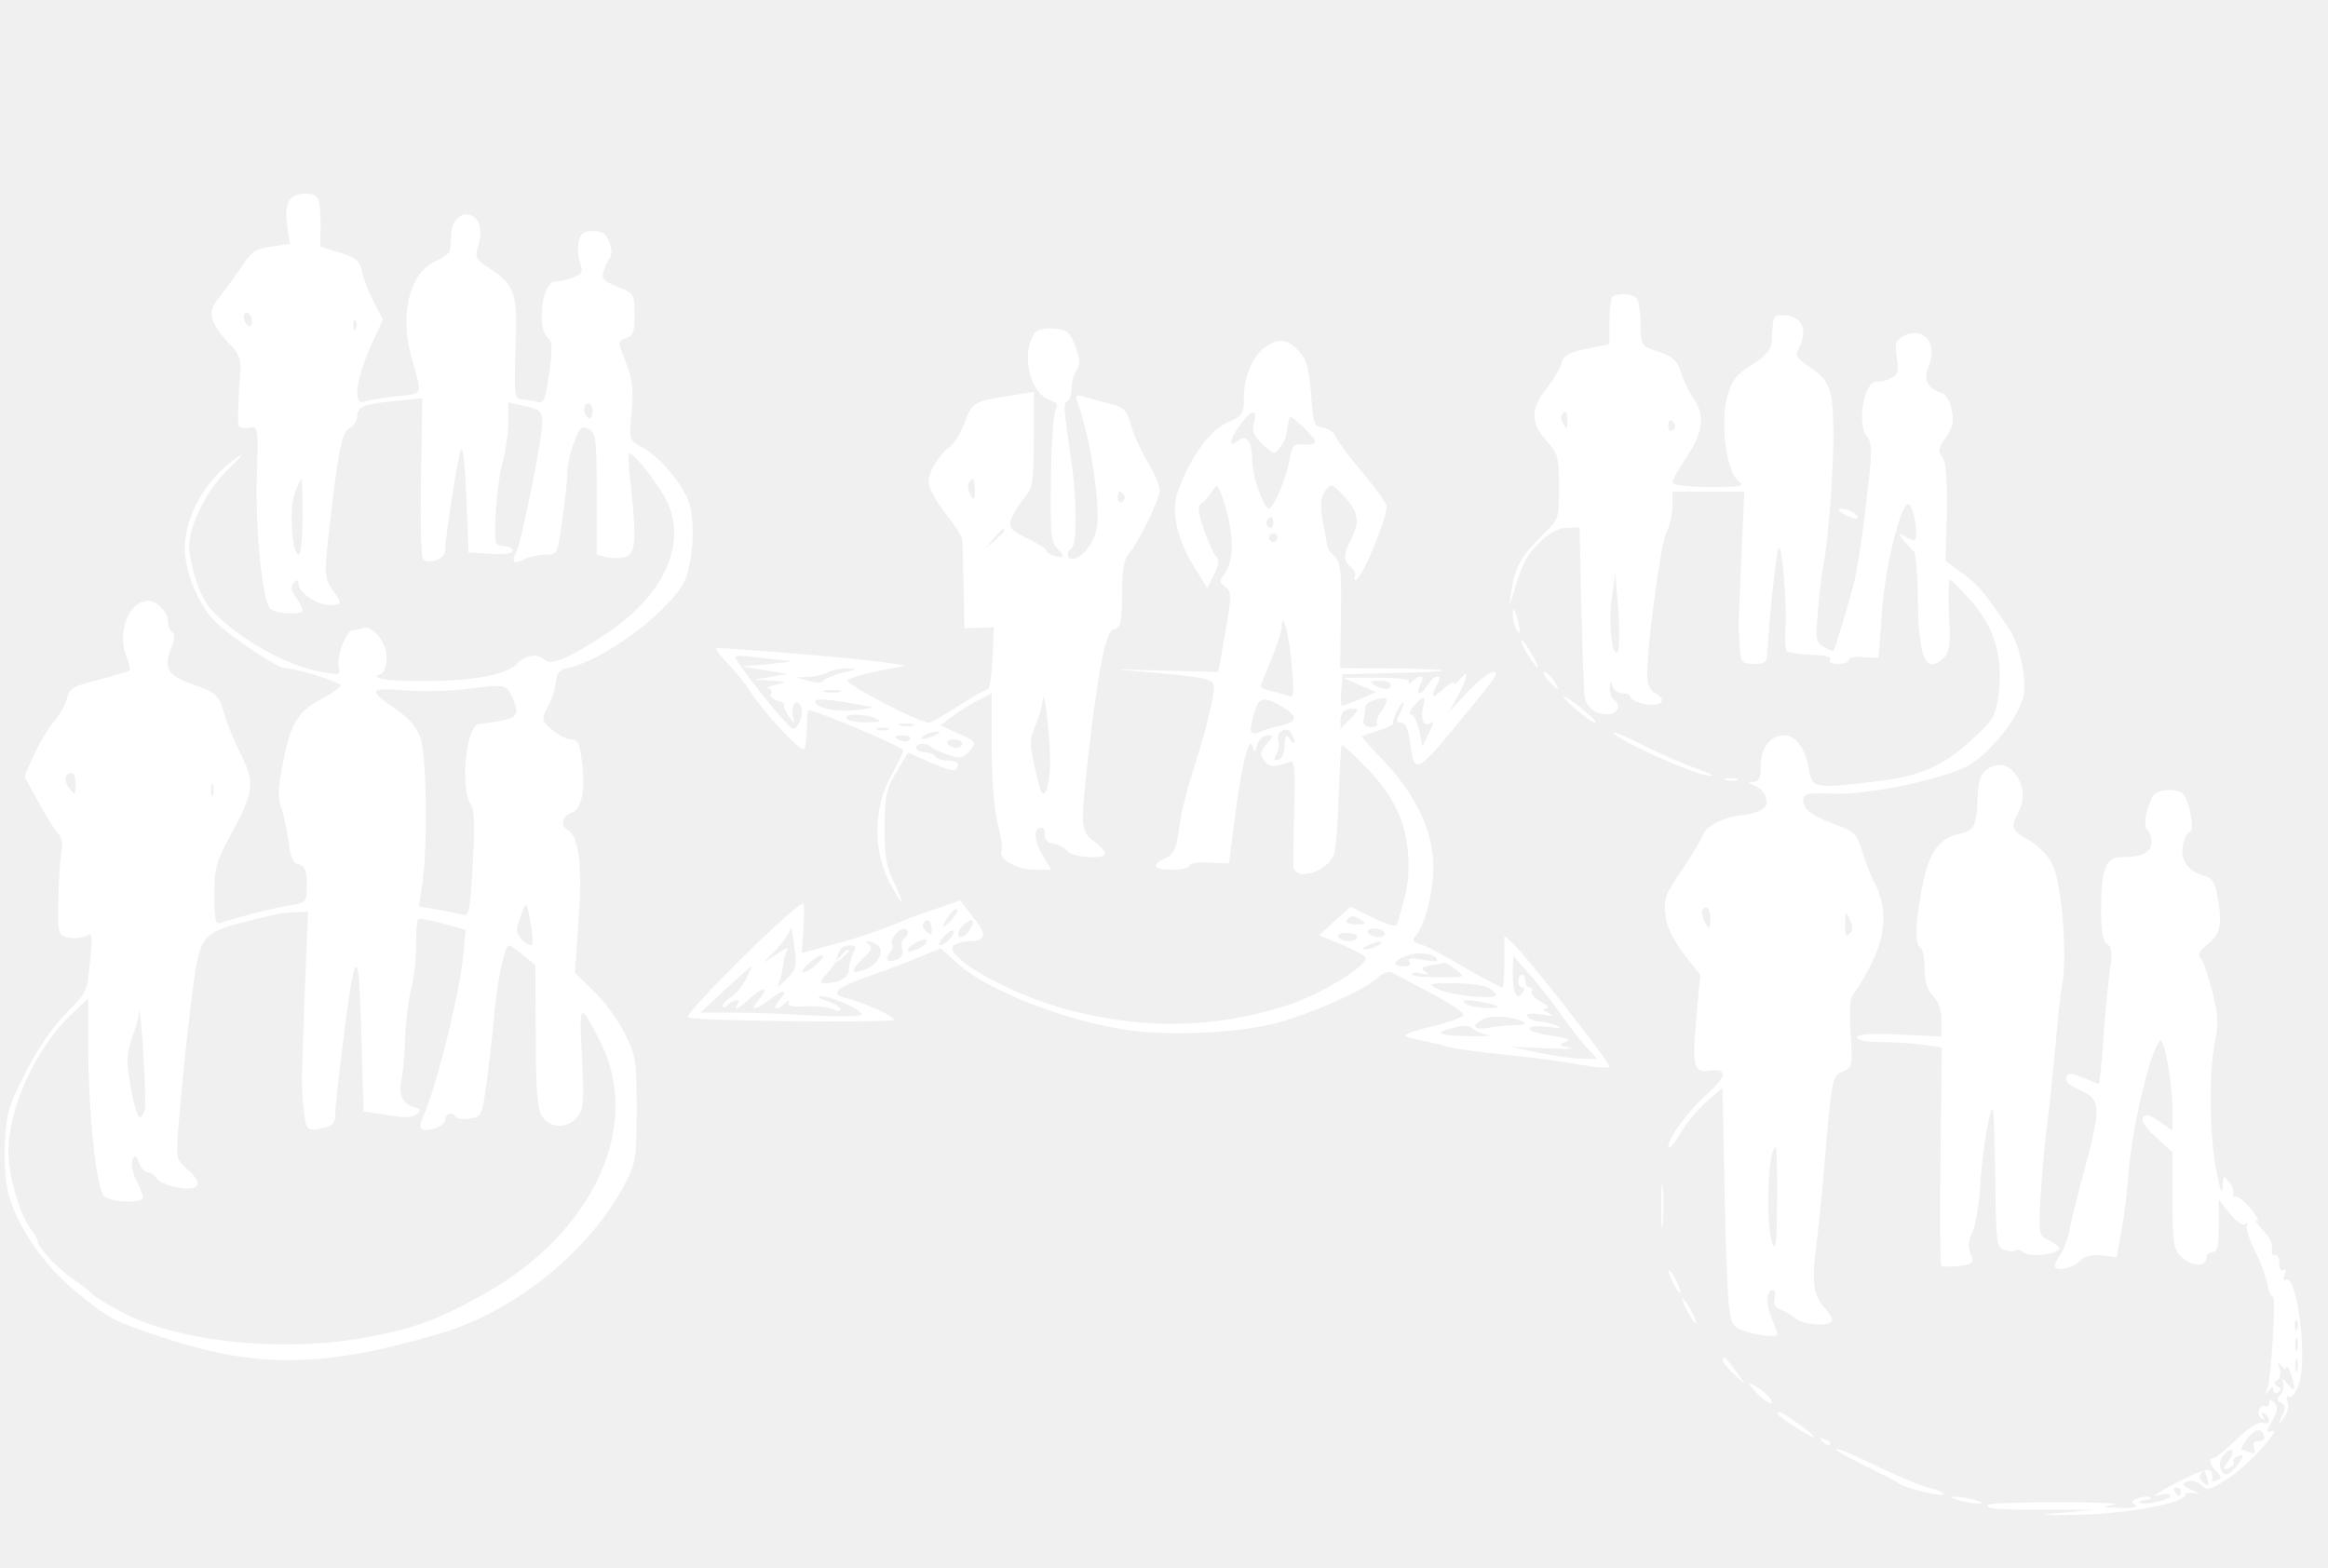
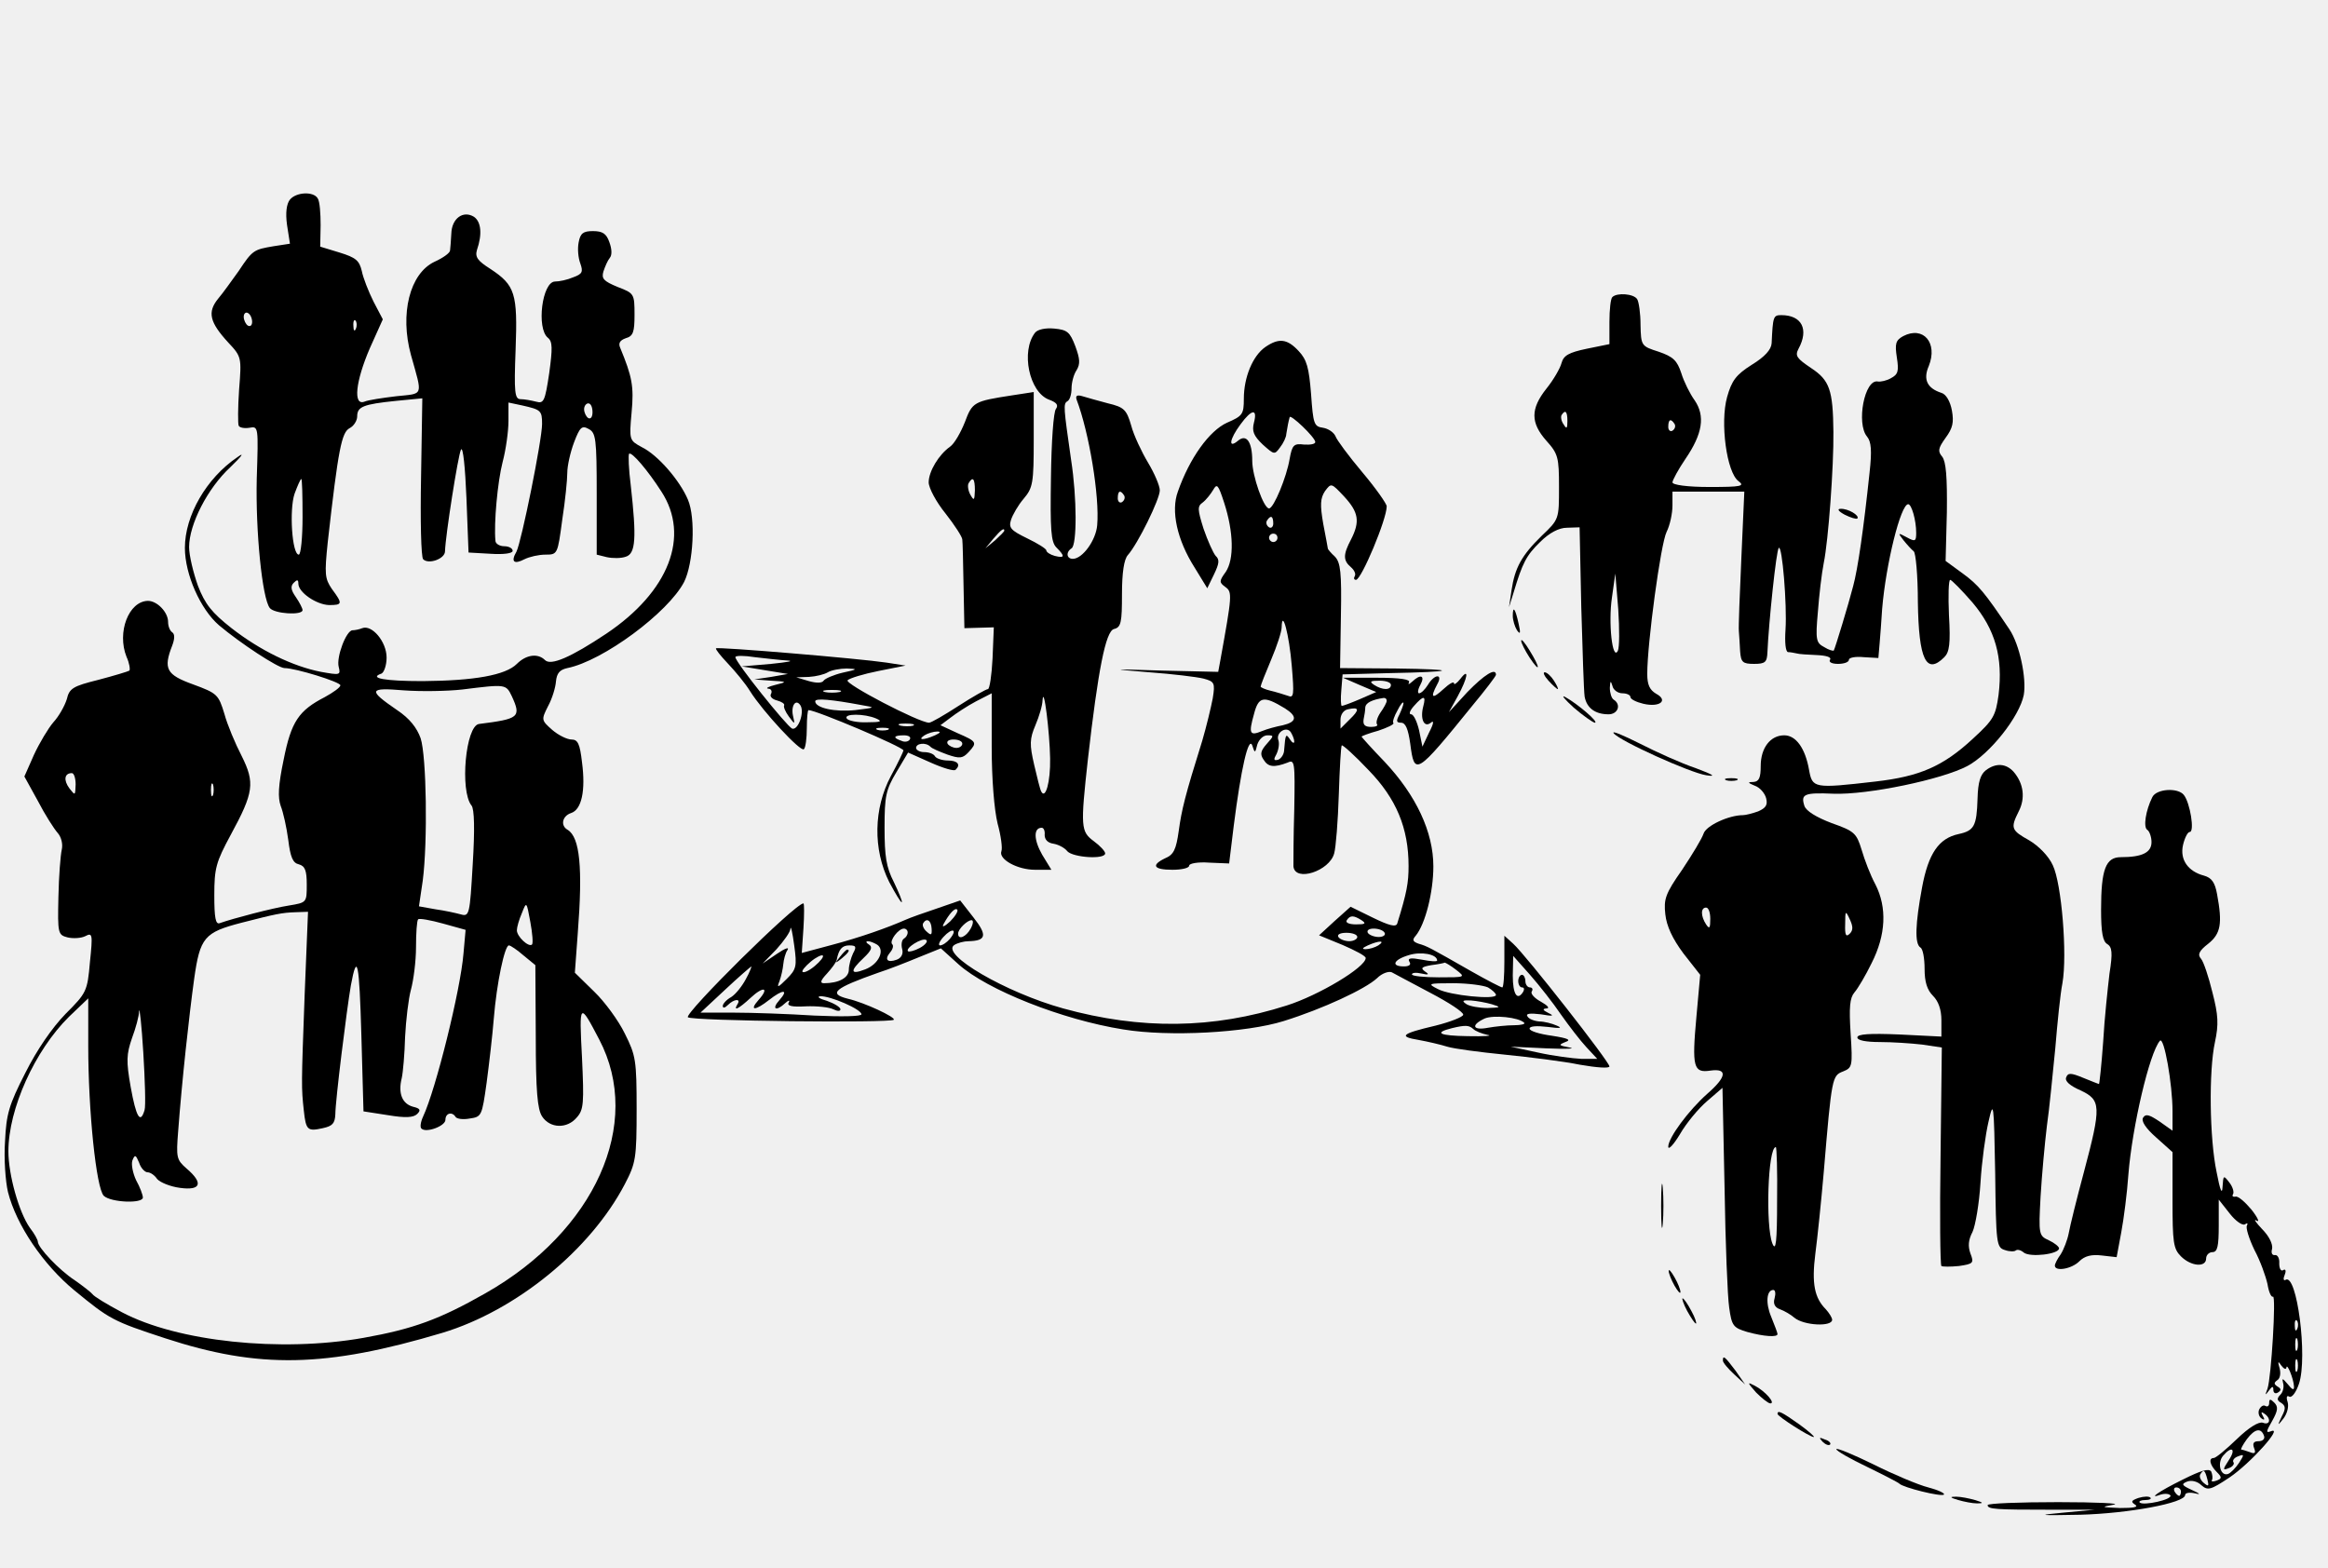
<svg xmlns="http://www.w3.org/2000/svg" version="1.0" width="554pt" height="373pt" viewBox="0 0 554 373" preserveAspectRatio="xMidYMid meet">
-   <g transform="translate(0,373) scale(0.1,-0.1)" fill="#ffffff" stroke="none">
+   <g transform="translate(0,373) scale(0.1,-0.1)" fill="#000000" stroke="none">
    <path d="M690 3255 c-8 -10 -11 -31 -7 -60 l7 -45 -39 -6 c-47 -8 -50 -9 -83 -59 -16 -22 -37 -52 -49 -66 -26 -32 -20 -56 24 -104 32 -34 32 -36 26 -112 -3 -43 -3 -82 -1 -86 2 -5 14 -7 26 -5 21 4 21 2 17 -121 -3 -126 13 -285 31 -308 11 -14 78 -18 78 -5 0 4 -7 18 -16 31 -12 17 -13 26 -5 34 8 8 11 8 11 -2 0 -21 43 -50 73 -51 32 0 33 3 7 38 -17 25 -18 35 -10 112 25 222 33 261 52 271 10 5 18 18 18 28 0 23 14 29 93 37 l62 6 -3 -187 c-2 -103 0 -191 5 -196 13 -13 52 1 52 19 1 37 31 228 38 242 5 8 10 -43 13 -115 l5 -130 53 -3 c31 -2 52 1 52 7 0 6 -9 11 -20 11 -11 0 -21 6 -21 13 -4 41 5 140 17 187 8 30 14 74 14 98 l0 44 33 -7 c44 -10 47 -12 47 -44 0 -38 -49 -280 -61 -304 -14 -24 -6 -31 19 -18 12 6 34 11 50 11 29 0 29 1 40 83 7 45 12 95 12 112 0 16 7 48 16 72 14 37 19 41 35 32 17 -9 19 -23 19 -154 l0 -145 24 -6 c14 -3 34 -3 45 1 24 7 26 45 12 170 -5 39 -6 72 -4 75 6 6 45 -40 77 -90 69 -106 18 -238 -131 -338 -84 -56 -132 -77 -146 -63 -17 17 -45 13 -67 -9 -27 -27 -101 -40 -224 -41 -90 0 -130 7 -98 18 6 3 12 20 12 38 0 38 -35 79 -58 70 -7 -3 -18 -5 -23 -5 -15 0 -39 -64 -33 -87 5 -20 3 -20 -42 -12 -67 13 -145 51 -213 104 -47 37 -63 57 -80 101 -11 31 -21 72 -21 92 0 54 44 140 98 190 28 27 35 37 17 24 -74 -50 -125 -139 -125 -216 0 -63 37 -146 81 -184 51 -43 141 -102 156 -102 26 0 133 -33 133 -41 0 -5 -17 -17 -37 -28 -62 -32 -80 -58 -98 -149 -13 -62 -14 -90 -7 -110 6 -15 14 -51 18 -81 5 -41 11 -55 25 -58 15 -4 19 -15 19 -48 0 -43 0 -43 -42 -50 -39 -6 -134 -31 -165 -42 -10 -4 -13 13 -13 66 0 65 4 79 39 144 55 101 58 124 26 188 -15 29 -34 74 -41 100 -14 46 -17 49 -74 70 -64 23 -72 37 -50 93 6 16 6 27 0 31 -6 4 -10 15 -10 25 0 23 -26 50 -48 50 -46 -1 -74 -75 -51 -133 7 -15 9 -30 7 -33 -3 -2 -36 -12 -74 -22 -60 -15 -69 -20 -75 -46 -5 -16 -19 -41 -32 -55 -12 -14 -33 -49 -46 -77 l-23 -52 32 -58 c17 -33 39 -67 47 -76 9 -10 13 -27 10 -40 -3 -13 -7 -63 -8 -113 -2 -87 -1 -90 22 -96 13 -3 32 -2 42 3 17 9 18 5 11 -62 -6 -69 -8 -73 -58 -123 -32 -33 -68 -85 -96 -141 -39 -76 -45 -98 -48 -162 -3 -41 1 -96 7 -121 20 -79 84 -173 158 -234 84 -69 91 -73 216 -114 223 -73 382 -70 660 13 175 53 352 197 434 354 26 50 28 61 28 178 0 117 -2 128 -28 180 -15 31 -48 76 -73 100 l-46 45 7 95 c12 155 5 227 -24 245 -18 10 -13 33 8 40 25 8 35 53 26 121 -5 44 -10 54 -25 54 -10 0 -31 10 -46 23 -26 23 -26 24 -10 56 10 18 18 45 19 59 2 20 9 28 27 32 85 17 240 132 278 205 22 44 28 152 9 196 -19 45 -71 106 -110 125 -29 16 -30 16 -24 82 6 63 1 86 -27 154 -5 11 -1 18 13 23 18 5 21 15 21 56 0 50 -1 51 -40 66 -34 14 -39 20 -34 37 4 12 10 26 15 32 6 7 5 22 -1 38 -7 20 -16 26 -39 26 -23 0 -30 -5 -34 -27 -3 -15 -1 -37 4 -50 7 -20 5 -25 -17 -33 -14 -6 -33 -10 -43 -10 -31 0 -45 -112 -17 -134 11 -9 11 -25 3 -84 -10 -67 -13 -73 -31 -68 -12 3 -28 6 -37 6 -14 0 -16 15 -12 118 5 134 -1 153 -60 192 -30 19 -37 28 -32 45 13 38 10 67 -7 79 -26 16 -53 -4 -54 -40 -1 -16 -2 -34 -3 -40 0 -6 -17 -18 -37 -27 -59 -28 -83 -124 -56 -222 28 -100 31 -91 -35 -98 -33 -4 -67 -9 -76 -13 -27 -10 -21 48 13 127 l31 69 -22 42 c-12 24 -25 57 -28 73 -6 25 -14 32 -53 44 l-46 14 1 51 c0 28 -2 57 -7 64 -10 17 -51 15 -66 -3z m-90 -291 c0 -8 -4 -12 -10 -9 -5 3 -10 13 -10 21 0 8 5 12 10 9 6 -3 10 -13 10 -21z m247 -16 c-3 -8 -6 -5 -6 6 -1 11 2 17 5 13 3 -3 4 -12 1 -19z m563 -199 c0 -11 -4 -17 -10 -14 -5 3 -10 13 -10 21 0 8 5 14 10 14 6 0 10 -9 10 -21z m-690 -249 c0 -49 -4 -90 -9 -90 -16 0 -23 107 -10 145 7 19 14 35 16 35 2 0 3 -40 3 -90z m498 -427 c23 -50 17 -54 -78 -66 -32 -4 -46 -159 -18 -194 7 -8 8 -58 3 -139 -7 -122 -8 -126 -29 -120 -11 3 -38 9 -60 12 l-39 7 9 61 c12 93 9 296 -5 339 -9 25 -26 47 -56 67 -70 48 -68 54 16 47 41 -3 103 -2 139 2 104 13 104 13 118 -16z m-1038 -210 c-1 -27 -1 -27 -15 -9 -14 19 -12 36 6 36 5 0 9 -12 9 -27z m327 -25 c-3 -7 -5 -2 -5 12 0 14 2 19 5 13 2 -7 2 -19 0 -25z m759 -356 c-8 -7 -36 19 -36 34 0 7 5 25 12 41 11 28 11 28 20 -21 5 -27 7 -51 4 -54z m-541 -119 c-8 -217 -8 -221 -2 -276 5 -47 9 -50 45 -42 23 5 29 11 30 33 0 32 27 249 37 307 15 81 20 56 25 -120 l5 -180 58 -9 c42 -7 61 -6 70 3 9 9 7 13 -10 17 -26 7 -36 32 -27 68 3 13 7 58 8 98 2 40 8 91 14 113 6 22 12 67 12 101 0 33 2 63 5 66 3 3 30 -2 59 -10 l54 -15 -5 -56 c-7 -87 -66 -324 -96 -388 -6 -13 -8 -26 -4 -29 11 -11 57 6 57 21 0 16 16 20 24 7 3 -5 18 -7 34 -4 28 4 29 6 40 85 6 45 14 114 17 152 7 86 26 175 36 175 4 0 20 -11 35 -24 l28 -23 1 -169 c0 -131 4 -174 15 -191 19 -29 60 -30 83 -2 16 18 17 34 12 142 -7 132 -6 133 41 43 105 -200 -10 -456 -271 -604 -109 -62 -172 -85 -290 -106 -197 -35 -443 -9 -575 61 -36 19 -67 38 -70 43 -3 4 -22 19 -42 33 -37 24 -88 78 -88 92 0 4 -8 19 -19 33 -26 37 -51 126 -51 182 0 101 63 240 144 320 l46 44 0 -114 c0 -154 19 -338 37 -356 17 -16 93 -19 93 -4 0 6 -7 25 -16 41 -8 17 -12 38 -9 47 6 15 8 14 16 -5 4 -13 14 -23 20 -23 7 0 17 -7 23 -16 7 -8 31 -18 54 -21 50 -7 57 11 16 46 -24 21 -25 26 -20 89 9 120 26 275 38 362 14 99 24 111 113 134 82 21 96 24 129 25 l29 1 -8 -197z m-381 -275 c-10 -34 -20 -17 -33 55 -11 62 -10 78 3 116 9 24 17 53 17 65 1 11 6 -33 10 -99 4 -66 6 -128 3 -137z" />
    <path d="M3837 3023 c-4 -3 -7 -30 -7 -59 l0 -53 -54 -11 c-43 -9 -55 -16 -60 -34 -3 -12 -19 -40 -36 -61 -38 -48 -38 -81 0 -124 28 -31 30 -40 30 -110 0 -77 0 -77 -41 -116 -48 -47 -64 -76 -72 -130 l-6 -40 11 35 c21 70 30 88 63 120 22 22 45 34 64 34 l30 1 4 -190 c3 -104 6 -200 8 -213 5 -27 25 -42 57 -42 22 0 31 23 12 35 -5 3 -9 16 -9 28 1 17 2 18 6 5 2 -10 13 -18 24 -18 10 0 19 -4 19 -9 0 -5 14 -12 31 -16 39 -9 60 8 30 24 -15 9 -21 21 -21 47 0 73 32 310 46 338 8 16 14 44 14 63 l0 33 86 0 85 0 -7 -157 c-4 -87 -7 -166 -6 -175 1 -10 2 -31 3 -48 2 -26 6 -30 33 -30 27 0 31 4 32 28 3 69 21 243 27 248 8 8 20 -135 16 -195 -2 -29 0 -52 6 -53 6 0 15 -2 20 -3 6 -2 27 -3 48 -4 23 -1 36 -5 32 -11 -4 -6 5 -10 19 -10 14 0 26 4 26 10 0 5 16 8 35 6 19 -1 35 -2 35 -2 0 1 5 53 9 117 9 107 44 249 62 249 8 0 19 -38 19 -68 0 -20 -2 -22 -22 -11 -22 12 -22 11 -8 -7 8 -10 19 -22 24 -26 5 -3 10 -58 10 -121 2 -137 20 -174 63 -131 12 12 15 32 11 100 -2 46 -1 84 3 84 3 0 27 -24 53 -54 54 -64 73 -130 62 -220 -7 -50 -12 -59 -61 -104 -71 -66 -127 -90 -232 -102 -147 -17 -150 -16 -158 28 -9 51 -31 82 -59 82 -33 0 -56 -30 -56 -73 0 -28 -4 -37 -17 -38 -15 0 -14 -2 3 -9 12 -4 24 -18 27 -30 4 -16 -1 -23 -19 -31 -14 -5 -30 -9 -36 -9 -34 0 -88 -25 -94 -44 -4 -12 -27 -50 -51 -86 -40 -57 -44 -70 -40 -106 3 -28 17 -58 43 -93 l40 -51 -9 -100 c-11 -120 -7 -134 33 -128 42 6 39 -15 -7 -55 -45 -40 -93 -105 -93 -126 0 -9 13 5 28 30 15 26 44 61 64 78 l37 32 5 -238 c2 -131 7 -259 11 -285 6 -44 10 -48 43 -58 40 -11 72 -13 72 -5 0 3 -7 21 -15 41 -14 33 -11 64 5 64 5 0 6 -9 3 -20 -4 -13 1 -22 13 -26 11 -4 26 -13 34 -20 23 -19 90 -22 90 -5 0 5 -7 16 -15 25 -27 27 -34 61 -25 132 5 38 14 125 20 194 19 227 20 230 46 240 22 9 23 12 18 90 -4 63 -2 85 9 98 8 9 27 41 41 70 34 67 37 132 9 187 -12 22 -26 59 -33 83 -12 39 -17 44 -71 63 -37 14 -61 29 -65 41 -9 28 -1 32 69 29 82 -3 259 34 319 66 54 29 124 118 134 169 7 40 -10 120 -34 156 -59 88 -74 106 -111 133 l-41 30 3 116 c1 84 -2 120 -11 132 -11 13 -10 20 8 45 17 23 20 37 15 65 -4 22 -14 39 -25 42 -34 11 -44 32 -30 64 22 55 -13 96 -61 71 -18 -10 -20 -18 -15 -51 5 -32 3 -40 -14 -49 -10 -6 -25 -9 -31 -8 -32 7 -52 -100 -26 -131 10 -12 12 -33 6 -86 -14 -133 -28 -230 -39 -270 -11 -43 -43 -148 -46 -153 -1 -2 -12 1 -23 8 -19 10 -21 17 -15 83 3 40 9 92 14 117 11 53 24 231 23 312 -1 100 -9 123 -53 152 -34 23 -39 29 -30 46 25 46 8 80 -41 80 -19 0 -20 -3 -23 -67 -1 -15 -16 -32 -47 -51 -38 -24 -48 -38 -59 -77 -17 -61 -1 -179 27 -200 16 -12 7 -14 -69 -14 -53 0 -88 5 -88 11 0 5 14 31 31 56 41 60 47 102 22 139 -11 15 -26 45 -32 65 -10 30 -19 39 -54 51 -41 13 -42 14 -43 64 0 27 -4 55 -8 61 -8 13 -48 16 -59 5z m-107 -295 c0 -18 -2 -20 -9 -8 -6 8 -7 18 -5 22 9 14 14 9 14 -14z m255 -7 c3 -5 1 -12 -5 -16 -5 -3 -10 1 -10 9 0 18 6 21 15 7z m-135 -540 c-13 -25 -23 67 -14 127 l8 57 7 -85 c3 -47 3 -91 -1 -99z m220 -638 c0 -22 -2 -25 -10 -13 -13 20 -13 40 0 40 6 0 10 -12 10 -27z m332 -35 c-9 -9 -12 -4 -11 23 0 32 1 33 11 11 8 -17 8 -26 0 -34z m-173 -635 c0 -100 -3 -122 -11 -103 -17 42 -11 230 8 230 2 0 4 -57 3 -127z" />
    <path d="M2463 2938 c-34 -44 -14 -141 33 -159 19 -7 23 -13 17 -22 -6 -6 -11 -80 -12 -163 -2 -126 0 -154 13 -167 21 -21 20 -26 -4 -20 -11 3 -20 9 -20 13 0 4 -21 17 -46 29 -39 19 -44 25 -38 44 4 12 17 35 30 50 22 26 24 37 24 141 l0 113 -52 -8 c-91 -14 -94 -16 -112 -64 -10 -25 -25 -51 -35 -58 -27 -19 -51 -59 -51 -85 0 -13 18 -47 40 -74 22 -28 40 -56 40 -62 1 -6 2 -56 3 -111 l2 -100 35 1 35 1 -3 -74 c-2 -40 -7 -73 -11 -73 -4 0 -36 -18 -70 -40 -34 -22 -65 -40 -70 -40 -24 0 -202 93 -194 101 5 5 38 15 73 22 l65 13 -45 7 c-67 10 -402 38 -406 34 -2 -2 11 -18 28 -36 18 -19 42 -48 53 -66 30 -48 121 -146 128 -138 4 3 7 26 7 50 0 24 2 43 4 43 18 0 226 -88 226 -96 0 -2 -13 -30 -30 -61 -41 -77 -43 -174 -4 -252 15 -28 28 -50 30 -48 2 1 -7 23 -19 48 -18 35 -22 61 -22 129 0 75 3 90 28 132 l28 47 54 -24 c29 -13 56 -21 59 -17 13 12 5 22 -18 22 -14 0 -28 5 -31 10 -3 6 -15 10 -26 10 -10 0 -19 5 -19 10 0 11 23 14 34 3 3 -4 22 -12 41 -19 29 -10 36 -9 50 6 21 23 20 25 -26 45 l-41 19 24 18 c13 10 40 28 61 39 l37 19 0 -128 c0 -77 6 -149 14 -182 8 -29 12 -59 9 -66 -7 -19 38 -44 80 -44 l39 0 -22 36 c-20 35 -21 64 -1 64 5 0 8 -8 7 -17 0 -11 7 -19 21 -21 12 -2 27 -10 33 -18 14 -15 90 -20 90 -5 0 5 -12 18 -27 29 -31 23 -32 33 -14 196 24 210 42 304 62 309 17 4 19 16 19 83 0 52 5 83 14 93 24 27 76 133 76 154 0 11 -13 41 -28 66 -15 25 -34 65 -40 88 -11 38 -17 44 -55 53 -23 6 -51 14 -61 17 -13 4 -17 1 -14 -8 30 -79 55 -231 49 -299 -3 -36 -35 -80 -58 -80 -15 0 -17 16 -3 25 13 8 13 120 -1 210 -18 126 -19 134 -9 140 6 3 10 17 10 31 0 13 5 33 12 43 9 15 8 27 -3 57 -13 34 -19 39 -50 42 -21 2 -40 -2 -46 -10z m-143 -375 c-1 -24 -2 -26 -11 -10 -5 9 -7 22 -4 27 10 17 15 11 15 -17z m355 -12 c3 -5 1 -12 -5 -16 -5 -3 -10 1 -10 9 0 18 6 21 15 7z m-285 -84 c0 -2 -10 -12 -22 -23 l-23 -19 19 23 c18 21 26 27 26 19z m-516 -309 c17 -1 0 -4 -39 -8 l-70 -6 55 -9 55 -9 -40 -7 -40 -6 40 -3 c39 -2 39 -3 10 -10 -16 -4 -24 -8 -17 -9 7 0 10 -6 7 -12 -4 -6 2 -13 14 -16 11 -3 19 -8 17 -12 -2 -3 3 -15 11 -26 15 -20 15 -20 10 2 -5 24 7 41 18 24 10 -17 -6 -60 -20 -55 -13 6 -135 158 -135 170 0 4 21 4 46 0 26 -3 61 -7 78 -8z m131 -29 c-21 -5 -42 -14 -45 -19 -4 -6 -17 -6 -35 -1 l-30 9 30 1 c17 1 37 6 45 11 8 5 29 9 45 9 27 -1 27 -2 -10 -10z m-7 -46 c-10 -2 -26 -2 -35 0 -10 3 -2 5 17 5 19 0 27 -2 18 -5z m501 -158 c1 -56 -11 -98 -21 -79 -3 5 -10 34 -17 64 -11 48 -11 61 3 94 9 21 17 48 17 60 3 37 17 -77 18 -139z m-449 127 c35 -6 34 -6 -15 -12 -48 -5 -95 5 -95 21 0 8 40 4 110 -9z m35 -32 c16 -7 11 -9 -22 -9 -23 -1 -45 4 -48 9 -8 12 42 12 70 0z m88 -17 c-7 -2 -21 -2 -30 0 -10 3 -4 5 12 5 17 0 24 -2 18 -5z m-60 -10 c-7 -2 -19 -2 -25 0 -7 3 -2 5 12 5 14 0 19 -2 13 -5z m112 -13 c-27 -12 -43 -12 -25 0 8 5 22 9 30 9 10 0 8 -3 -5 -9z m-60 -10 c-3 -5 -12 -7 -20 -3 -21 7 -19 13 6 13 11 0 18 -4 14 -10z m125 -10 c0 -5 -6 -10 -14 -10 -8 0 -18 5 -21 10 -3 6 3 10 14 10 12 0 21 -4 21 -10z" />
    <path d="M3011 2904 c-30 -21 -51 -72 -51 -123 0 -37 -3 -41 -40 -57 -42 -19 -89 -84 -117 -164 -17 -46 -2 -115 40 -181 l30 -49 16 33 c12 25 14 35 4 44 -6 7 -19 36 -29 65 -14 45 -15 53 -2 62 8 6 19 20 25 30 9 16 12 13 26 -30 23 -71 24 -135 4 -165 -16 -22 -16 -25 -1 -36 17 -12 16 -20 -12 -175 l-5 -27 -132 3 c-127 4 -128 4 -32 -4 55 -4 113 -11 129 -15 26 -7 28 -10 22 -47 -4 -21 -15 -67 -25 -101 -41 -131 -49 -164 -56 -215 -6 -43 -12 -56 -31 -64 -36 -17 -29 -28 16 -28 22 0 40 4 40 10 0 5 21 9 47 7 l48 -2 11 90 c17 134 35 214 44 191 6 -19 7 -19 12 2 4 12 14 22 24 22 16 0 16 -1 -2 -21 -14 -16 -16 -24 -7 -37 11 -18 25 -19 57 -7 17 8 18 2 16 -111 -2 -65 -2 -127 -2 -136 4 -38 86 -11 97 31 4 14 9 77 11 140 2 62 5 115 7 117 2 2 31 -24 64 -59 66 -68 95 -138 95 -228 0 -40 -4 -63 -27 -137 -3 -9 -19 -5 -58 14 l-53 26 -38 -34 -37 -34 56 -23 c30 -13 55 -26 55 -31 0 -22 -112 -89 -188 -113 -175 -56 -347 -58 -532 -7 -137 38 -293 129 -259 151 8 5 23 9 34 9 42 1 45 14 12 56 l-32 41 -55 -19 c-30 -10 -64 -22 -75 -27 -43 -19 -108 -42 -176 -60 l-71 -19 4 59 c2 32 2 59 0 59 -20 0 -284 -262 -275 -271 9 -9 482 -14 490 -6 5 6 -70 41 -109 50 -48 12 -33 25 72 62 25 8 68 25 97 37 l52 21 42 -38 c68 -61 247 -132 392 -155 109 -18 293 -8 382 20 93 29 194 76 222 102 12 12 28 17 35 14 7 -4 49 -26 92 -49 44 -23 79 -46 78 -52 0 -5 -30 -17 -66 -26 -81 -19 -89 -26 -40 -34 22 -4 52 -11 68 -16 16 -5 77 -13 137 -19 60 -6 140 -16 179 -24 40 -7 70 -9 70 -4 0 11 -199 265 -229 292 l-21 19 0 -61 c0 -34 -2 -62 -5 -62 -3 0 -36 17 -73 38 -100 57 -105 60 -126 66 -14 5 -16 9 -7 19 23 28 42 104 42 165 0 82 -41 169 -116 249 -30 31 -55 59 -55 60 0 1 18 8 40 14 21 7 38 15 36 18 -3 3 2 17 10 31 7 14 13 21 14 17 0 -5 -5 -17 -10 -28 -8 -15 -7 -19 4 -19 11 0 17 -15 22 -50 10 -77 13 -76 149 92 30 36 55 69 55 72 0 18 -28 0 -68 -41 l-44 -48 21 38 c24 44 28 70 6 41 -8 -10 -15 -15 -15 -10 0 5 -11 -1 -25 -14 -27 -25 -32 -21 -15 11 15 26 -6 26 -22 -1 -7 -11 -16 -20 -21 -20 -4 0 -3 9 3 20 12 22 1 27 -19 8 -8 -7 -11 -8 -8 -2 4 7 -20 11 -76 11 l-81 0 39 -17 40 -17 -39 -17 c-21 -9 -40 -16 -43 -16 -2 0 -3 17 -1 38 l3 37 110 3 c161 3 170 9 17 11 l-133 1 2 124 c2 104 -1 127 -14 141 -10 9 -17 18 -17 19 0 1 -5 28 -11 59 -8 46 -7 61 4 78 15 20 15 20 46 -13 34 -37 38 -59 16 -102 -19 -36 -19 -50 0 -66 8 -7 12 -16 9 -21 -3 -5 -2 -9 3 -9 13 1 73 144 73 175 0 6 -26 43 -58 81 -32 38 -61 77 -64 86 -4 9 -17 18 -30 20 -21 3 -23 9 -28 80 -5 63 -10 82 -30 103 -27 29 -47 31 -79 9z m-27 -180 c-5 -20 -1 -31 21 -52 27 -24 28 -25 41 -7 8 10 15 25 15 32 1 7 3 18 4 23 1 6 3 13 4 17 1 9 61 -48 61 -59 0 -5 -12 -7 -27 -6 -24 3 -28 -1 -34 -34 -7 -43 -38 -118 -49 -118 -13 0 -40 78 -40 113 0 46 -14 65 -34 48 -24 -20 -20 4 6 39 27 37 41 38 32 4z m46 -240 c0 -8 -5 -12 -10 -9 -6 4 -8 11 -5 16 9 14 15 11 15 -7z m10 -34 c0 -5 -4 -10 -10 -10 -5 0 -10 5 -10 10 0 6 5 10 10 10 6 0 10 -4 10 -10z m34 -304 c6 -70 5 -78 -9 -72 -9 3 -28 9 -41 12 -13 3 -24 8 -24 10 0 3 11 31 25 64 14 33 25 67 25 77 1 46 18 -18 24 -91z m236 -46 c0 -13 -20 -13 -40 0 -12 8 -9 10 13 10 15 0 27 -4 27 -10z m-252 -56 c30 -19 28 -32 -5 -40 -16 -3 -38 -9 -50 -14 -29 -12 -32 -6 -19 40 11 43 23 45 74 14z m242 18 c0 -4 -7 -17 -15 -28 -8 -12 -11 -24 -8 -28 3 -3 -3 -6 -14 -6 -15 0 -20 5 -18 18 2 9 4 22 4 29 1 10 16 18 44 22 4 0 7 -2 7 -7z m87 -13 c-8 -30 2 -52 18 -39 8 7 7 -2 -4 -23 l-16 -34 -8 39 c-5 21 -13 38 -19 38 -6 0 -3 9 7 20 23 26 29 25 22 -1z m-175 -31 l-22 -22 0 21 c0 12 7 23 18 25 27 6 28 -1 4 -24z m-132 -53 c0 -5 -5 -3 -10 5 -10 15 -11 13 -14 -24 0 -11 -7 -21 -14 -24 -11 -3 -12 0 -4 14 5 11 7 25 4 33 -6 18 20 34 30 18 4 -7 8 -16 8 -22z m-819 -428 c-13 -12 -20 -15 -16 -7 14 26 28 41 33 35 3 -3 -5 -16 -17 -28z m979 3 c12 -8 9 -10 -13 -10 -16 0 -26 4 -22 10 8 12 16 12 35 0z m-1023 -20 c1 -16 -1 -17 -12 -7 -7 6 -11 15 -8 20 8 13 19 7 20 -13z m93 0 c-11 -20 -30 -28 -30 -12 0 11 22 32 32 32 5 0 4 -9 -2 -20z m-438 -120 c-21 -21 -24 -22 -17 -5 4 11 8 29 9 40 1 11 5 27 10 34 5 8 -6 4 -25 -9 l-34 -23 33 34 c17 19 33 41 33 49 1 8 5 -10 9 -40 7 -50 5 -57 -18 -80z m288 111 c0 -6 -4 -12 -9 -15 -5 -3 -7 -14 -4 -25 3 -11 -2 -21 -13 -25 -22 -8 -30 0 -16 17 7 8 9 17 5 20 -7 8 15 37 28 37 5 0 9 -4 9 -9z m100 -16 c-7 -8 -17 -15 -23 -15 -5 0 -2 9 8 20 21 23 35 19 15 -5z m1035 15 c3 -5 -3 -10 -14 -10 -11 0 -23 5 -26 10 -3 6 3 10 14 10 11 0 23 -4 26 -10z m-65 -10 c0 -5 -9 -10 -19 -10 -11 0 -23 5 -26 10 -4 6 5 10 19 10 14 0 26 -4 26 -10z m-1041 -26 c-13 -7 -26 -10 -28 -8 -8 7 33 33 43 27 5 -3 -2 -12 -15 -19z m-102 8 c20 -13 4 -47 -28 -59 -36 -14 -37 -4 -4 27 19 18 22 26 13 32 -7 4 -8 8 -3 8 6 0 15 -4 22 -8z m1193 -2 c-8 -5 -22 -9 -30 -9 -10 0 -8 3 5 9 27 12 43 12 25 0z m-1250 -19 c-5 -11 -10 -28 -10 -39 0 -19 -24 -32 -59 -32 -10 0 -9 6 7 23 11 12 22 27 23 32 5 26 13 35 30 35 16 0 18 -3 9 -19z m1390 -17 c0 -3 -16 -2 -36 2 -27 5 -35 4 -30 -5 5 -7 -1 -11 -13 -11 -32 0 -25 16 12 27 29 9 67 2 67 -13z m-1481 -13 c-13 -11 -26 -17 -29 -14 -3 2 6 13 19 24 13 11 26 17 29 15 3 -3 -6 -14 -19 -25z m1776 -116 c19 -27 46 -62 60 -77 l26 -28 -38 0 c-21 1 -67 7 -103 15 l-65 14 85 -4 c47 -2 72 -1 55 2 -26 5 -27 6 -10 13 15 5 7 9 -32 15 -29 4 -53 11 -53 17 0 6 17 7 43 4 30 -4 36 -3 22 3 -11 5 -30 10 -42 10 -12 1 -25 6 -28 12 -5 7 6 8 32 5 28 -5 33 -4 18 3 -14 7 -15 10 -5 11 9 0 3 7 -13 16 -15 8 -25 19 -22 24 4 6 1 10 -4 10 -6 0 -11 7 -11 15 0 8 -4 15 -8 15 -5 0 -9 -7 -9 -15 0 -8 4 -15 9 -15 5 0 6 -4 3 -10 -14 -23 -25 -7 -25 38 l1 47 40 -45 c22 -25 55 -67 74 -95z m-250 107 c23 -18 23 -18 -41 -18 -35 0 -64 3 -64 7 0 4 10 5 23 2 17 -4 19 -2 8 5 -11 8 -8 11 15 15 16 2 31 5 32 6 2 0 14 -7 27 -17z m-1690 -22 c-9 -17 -24 -36 -35 -43 -11 -6 -20 -16 -20 -21 0 -6 5 -5 12 2 15 15 32 16 23 2 -11 -18 3 -11 31 15 31 29 46 25 19 -5 -23 -26 -8 -26 25 0 33 26 48 26 25 0 -20 -22 -8 -28 14 -7 8 7 11 7 8 1 -5 -8 8 -11 41 -9 26 1 55 -2 65 -7 10 -5 17 -5 17 0 0 5 -15 14 -32 20 -18 5 -25 10 -16 11 24 1 98 -31 98 -43 0 -5 -46 -6 -112 -3 -62 4 -149 7 -192 7 l-79 0 59 55 c32 30 60 54 62 55 1 0 -4 -14 -13 -30z m1766 -20 c10 -6 19 -14 19 -18 0 -12 -110 -1 -138 14 -26 13 -24 14 36 14 35 0 72 -5 83 -10z m9 -40 c23 -7 22 -8 -10 -9 -19 0 -42 4 -50 9 -12 8 -10 10 10 9 14 -1 36 -5 50 -9z m77 -44 c4 -3 -7 -6 -24 -6 -17 0 -45 -3 -62 -6 -36 -7 -42 6 -8 22 21 9 81 3 94 -10z m-121 -15 c5 -5 20 -11 34 -14 14 -2 -7 -4 -47 -3 -68 1 -82 8 -38 19 33 8 41 7 51 -2z" />
    <path d="M1999 1453 c-13 -16 -12 -17 4 -4 16 13 21 21 13 21 -2 0 -10 -8 -17 -17z" />
    <path d="M4390 2505 c14 -7 27 -11 30 -9 6 7 -22 24 -40 23 -9 0 -5 -6 10 -14z" />
    <path d="M3600 2264 c0 -10 5 -26 10 -34 8 -11 9 -7 4 15 -8 37 -14 45 -14 19z" />
    <path d="M3620 2205 c0 -5 9 -23 20 -40 26 -39 26 -25 0 17 -11 18 -20 29 -20 23z" />
    <path d="M3685 2110 c10 -11 20 -20 22 -20 2 0 -2 9 -9 20 -7 11 -17 20 -22 20 -5 0 -1 -9 9 -20z" />
    <path d="M3745 2046 c22 -19 45 -35 50 -36 12 0 -41 45 -70 61 -11 6 -2 -5 20 -25z" />
    <path d="M3840 1985 c15 -19 182 -94 220 -100 25 -4 18 1 -25 17 -33 11 -93 38 -132 58 -40 20 -68 32 -63 25z" />
    <path d="M4726 1897 c-13 -10 -19 -28 -20 -68 -2 -65 -8 -76 -45 -84 -47 -10 -72 -46 -87 -127 -16 -86 -18 -134 -4 -143 6 -3 10 -26 10 -51 0 -31 6 -50 20 -64 13 -13 20 -33 20 -58 l0 -39 -100 5 c-71 3 -100 1 -100 -7 0 -7 20 -11 54 -11 29 0 74 -3 100 -6 l47 -7 -3 -258 c-2 -141 -1 -259 2 -262 3 -2 22 -2 42 0 34 5 36 7 27 30 -6 17 -5 32 5 51 7 15 16 68 19 117 3 50 12 115 19 145 12 53 13 48 16 -122 2 -168 3 -177 23 -183 11 -4 23 -4 26 -1 4 3 12 1 19 -5 15 -12 84 -4 84 10 0 4 -11 13 -24 19 -24 11 -25 13 -20 104 3 51 10 127 15 168 6 41 14 125 20 185 5 61 12 130 17 155 12 68 -2 238 -23 281 -10 22 -34 46 -56 59 -43 24 -45 29 -25 69 16 31 12 66 -12 94 -18 20 -42 22 -66 4z" />
    <path d="M4108 1873 c6 -2 18 -2 25 0 6 3 1 5 -13 5 -14 0 -19 -2 -12 -5z" />
    <path d="M5122 1833 c-16 -32 -22 -72 -12 -78 5 -3 10 -17 10 -29 0 -25 -22 -36 -73 -36 -36 0 -47 -29 -47 -125 0 -54 4 -76 15 -82 11 -7 13 -20 5 -70 -4 -34 -12 -107 -15 -162 -4 -56 -9 -101 -10 -101 -1 0 -18 7 -38 15 -29 12 -36 12 -40 1 -4 -9 9 -20 34 -31 49 -23 50 -37 8 -195 -17 -63 -33 -128 -36 -145 -3 -16 -12 -39 -19 -50 -8 -11 -14 -23 -14 -27 0 -15 40 -8 58 10 13 13 29 17 54 14 l35 -4 11 59 c6 32 14 94 17 138 9 113 50 289 75 318 10 11 30 -104 30 -167 l0 -47 -31 22 c-24 16 -33 19 -39 9 -5 -8 6 -25 31 -47 l39 -35 0 -114 c0 -101 2 -116 20 -134 24 -24 60 -27 60 -5 0 8 7 15 15 15 12 0 15 14 15 63 l0 62 26 -33 c14 -18 30 -29 36 -26 6 4 8 3 5 -3 -3 -5 5 -31 18 -58 14 -26 27 -63 31 -81 3 -19 9 -32 13 -30 8 5 -4 -193 -13 -219 -6 -16 -6 -17 3 -5 8 11 11 12 11 2 0 -7 5 -10 11 -6 8 5 8 9 -1 14 -9 6 -9 9 -1 15 7 4 9 16 6 28 -5 17 -4 19 4 7 6 -8 11 -10 12 -5 1 13 17 -26 18 -44 1 -11 -4 -9 -15 5 -12 14 -14 15 -11 3 3 -9 0 -22 -6 -28 -9 -9 -9 -14 2 -20 10 -7 11 -13 1 -32 -11 -23 -10 -23 4 -5 9 12 13 28 10 39 -4 12 -2 17 4 13 6 -3 16 10 23 31 21 63 -5 264 -32 247 -5 -3 -6 3 -2 12 4 10 2 15 -4 11 -5 -3 -9 4 -9 16 1 12 -4 21 -10 20 -7 -1 -10 5 -7 15 2 11 -7 30 -24 47 -15 16 -21 25 -13 20 8 -5 3 7 -12 26 -15 18 -32 33 -38 31 -6 -1 -9 1 -6 6 3 5 -1 18 -9 28 -14 18 -14 17 -16 -11 -1 -20 -6 -7 -14 35 -17 80 -19 241 -4 310 9 42 8 64 -6 118 -9 37 -21 73 -27 80 -9 10 -5 19 17 36 30 24 34 48 21 118 -5 28 -13 39 -31 44 -38 10 -58 38 -50 73 4 17 11 31 16 31 12 0 1 69 -14 88 -14 18 -65 15 -75 -5z m345 -1265 c-3 -8 -6 -5 -6 6 -1 11 2 17 5 13 3 -3 4 -12 1 -19z m0 -50 c-3 -7 -5 -2 -5 12 0 14 2 19 5 13 2 -7 2 -19 0 -25z m0 -50 c-3 -7 -5 -2 -5 12 0 14 2 19 5 13 2 -7 2 -19 0 -25z" />
    <path d="M3953 860 c0 -47 2 -66 4 -42 2 23 2 61 0 85 -2 23 -4 4 -4 -43z" />
    <path d="M3971 705 c0 -5 6 -21 14 -35 8 -14 14 -20 14 -15 0 6 -6 21 -14 35 -8 14 -14 21 -14 15z" />
    <path d="M4015 610 c9 -16 18 -30 21 -30 2 0 -2 14 -11 30 -9 17 -18 30 -21 30 -2 0 2 -13 11 -30z" />
    <path d="M4100 492 c0 -5 12 -19 27 -33 l26 -24 -23 33 c-25 33 -30 38 -30 24z" />
    <path d="M4179 416 c14 -14 29 -26 34 -26 13 0 -12 29 -37 42 -19 10 -18 8 3 -16z" />
    <path d="M5400 391 c0 -7 -4 -10 -9 -7 -5 3 -11 -1 -15 -9 -3 -8 0 -17 6 -21 7 -5 8 -2 3 6 -5 9 -4 11 3 6 17 -11 15 -29 -3 -22 -10 3 -33 -11 -62 -39 -26 -25 -50 -45 -55 -45 -13 0 -9 -17 7 -33 13 -13 13 -16 -1 -21 -8 -3 -13 -2 -10 2 2 4 1 13 -2 20 -6 8 -25 2 -67 -19 -59 -29 -85 -48 -53 -36 10 3 20 2 23 -2 5 -10 -64 -25 -73 -17 -3 3 3 6 13 6 10 0 16 3 12 6 -3 3 -15 3 -28 -1 -17 -6 -19 -9 -8 -16 9 -6 -4 -8 -36 -8 -45 2 -47 2 -15 8 19 3 -40 6 -132 6 -93 0 -168 -3 -168 -7 0 -10 19 -11 150 -11 l105 0 -75 -7 c-65 -6 -59 -7 40 -5 115 3 250 28 250 47 0 5 10 7 23 4 15 -4 13 -1 -7 8 -24 11 -26 14 -11 20 11 4 25 0 34 -9 15 -13 22 -11 67 19 49 33 128 121 99 110 -13 -5 -13 -2 2 24 14 25 15 34 5 44 -9 9 -12 9 -12 -1z m-12 -79 c2 -7 -4 -12 -13 -12 -12 0 -15 -5 -11 -16 5 -12 2 -15 -10 -10 -8 3 -18 6 -20 6 -3 0 3 11 13 25 19 25 34 28 41 7z m-84 -57 c-15 -23 -15 -25 0 -19 9 3 14 10 11 14 -3 4 2 11 11 14 15 6 15 4 2 -16 -8 -12 -20 -24 -26 -26 -18 -6 -26 26 -12 43 21 25 32 17 14 -10z m-51 -46 c4 -16 3 -18 -9 -8 -7 6 -11 15 -8 20 8 13 11 11 17 -12z m-63 -29 c0 -5 -2 -10 -4 -10 -3 0 -8 5 -11 10 -3 6 -1 10 4 10 6 0 11 -4 11 -10z" />
    <path d="M4230 365 c0 -6 77 -55 86 -55 4 0 -12 14 -34 30 -41 29 -52 35 -52 25z" />
    <path d="M4337 299 c7 -7 15 -10 18 -7 3 3 -2 9 -12 12 -14 6 -15 5 -6 -5z" />
    <path d="M4370 281 c0 -4 33 -23 73 -42 39 -19 74 -37 77 -40 8 -9 100 -32 106 -26 3 3 -14 11 -37 17 -24 6 -83 31 -131 55 -49 24 -88 40 -88 36z" />
    <path d="M4660 160 c14 -4 34 -8 45 -8 16 0 15 2 -5 8 -14 4 -34 8 -45 8 -16 0 -15 -2 5 -8z" />
  </g>
</svg>
